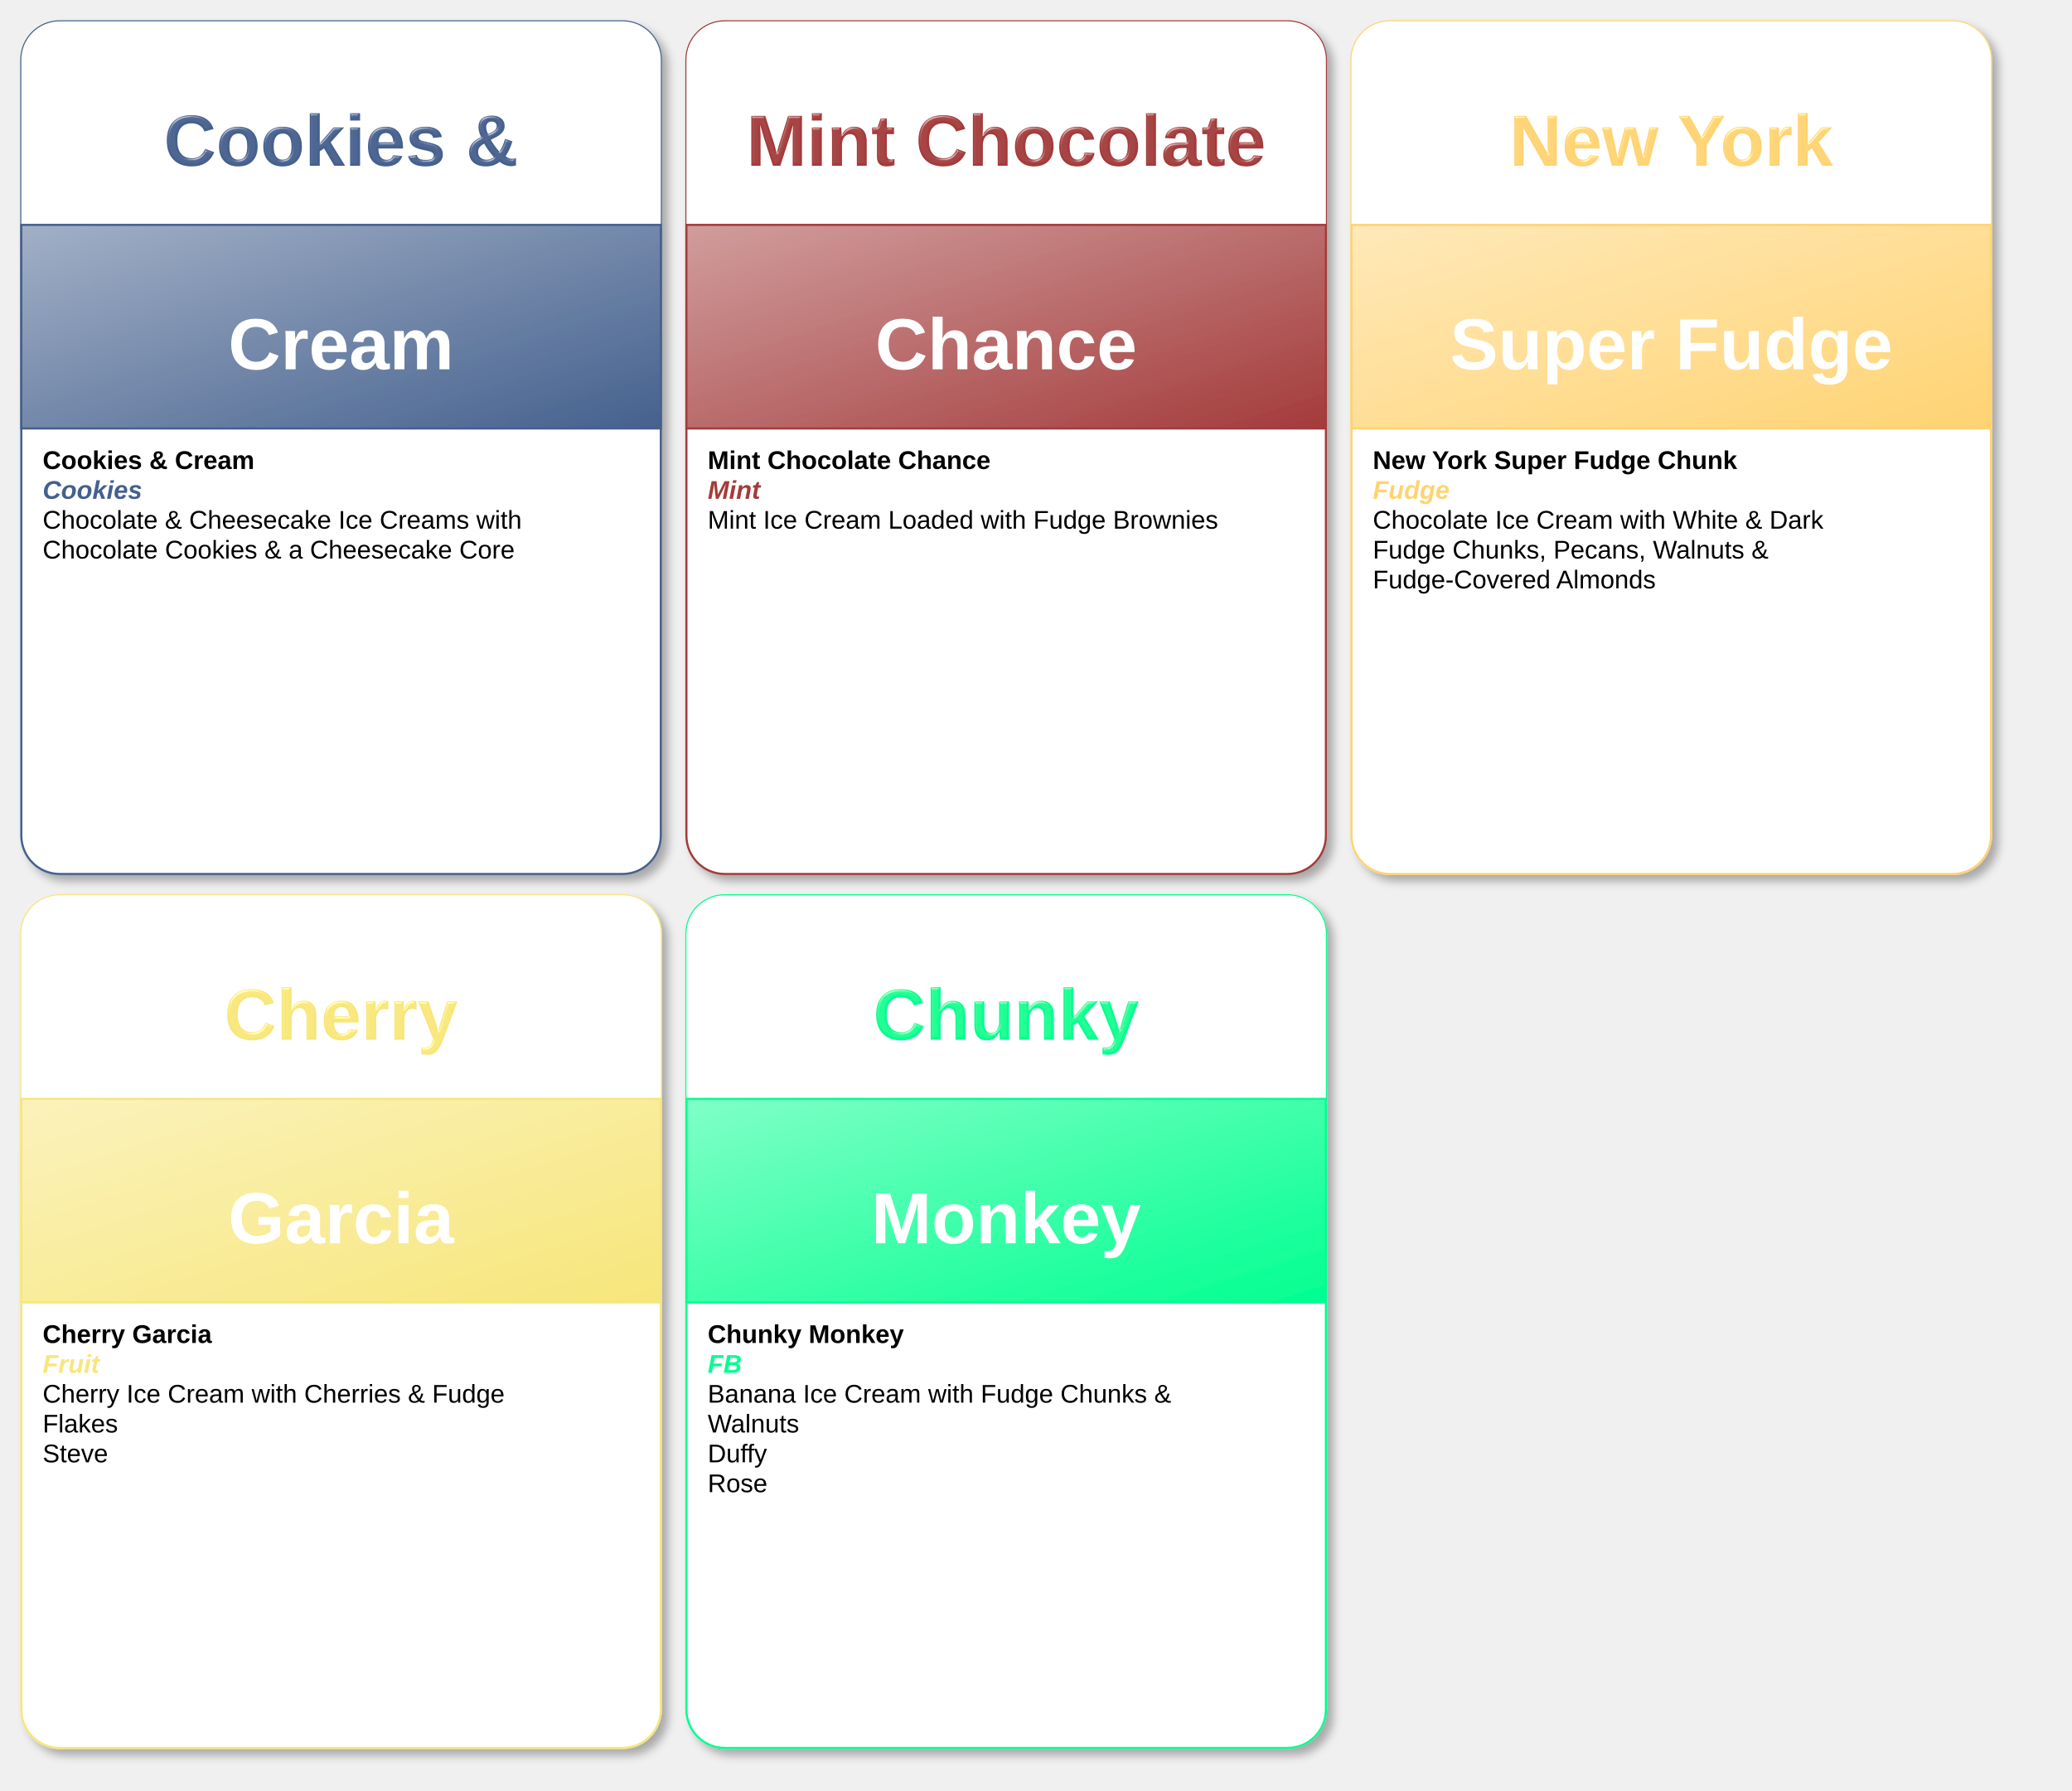
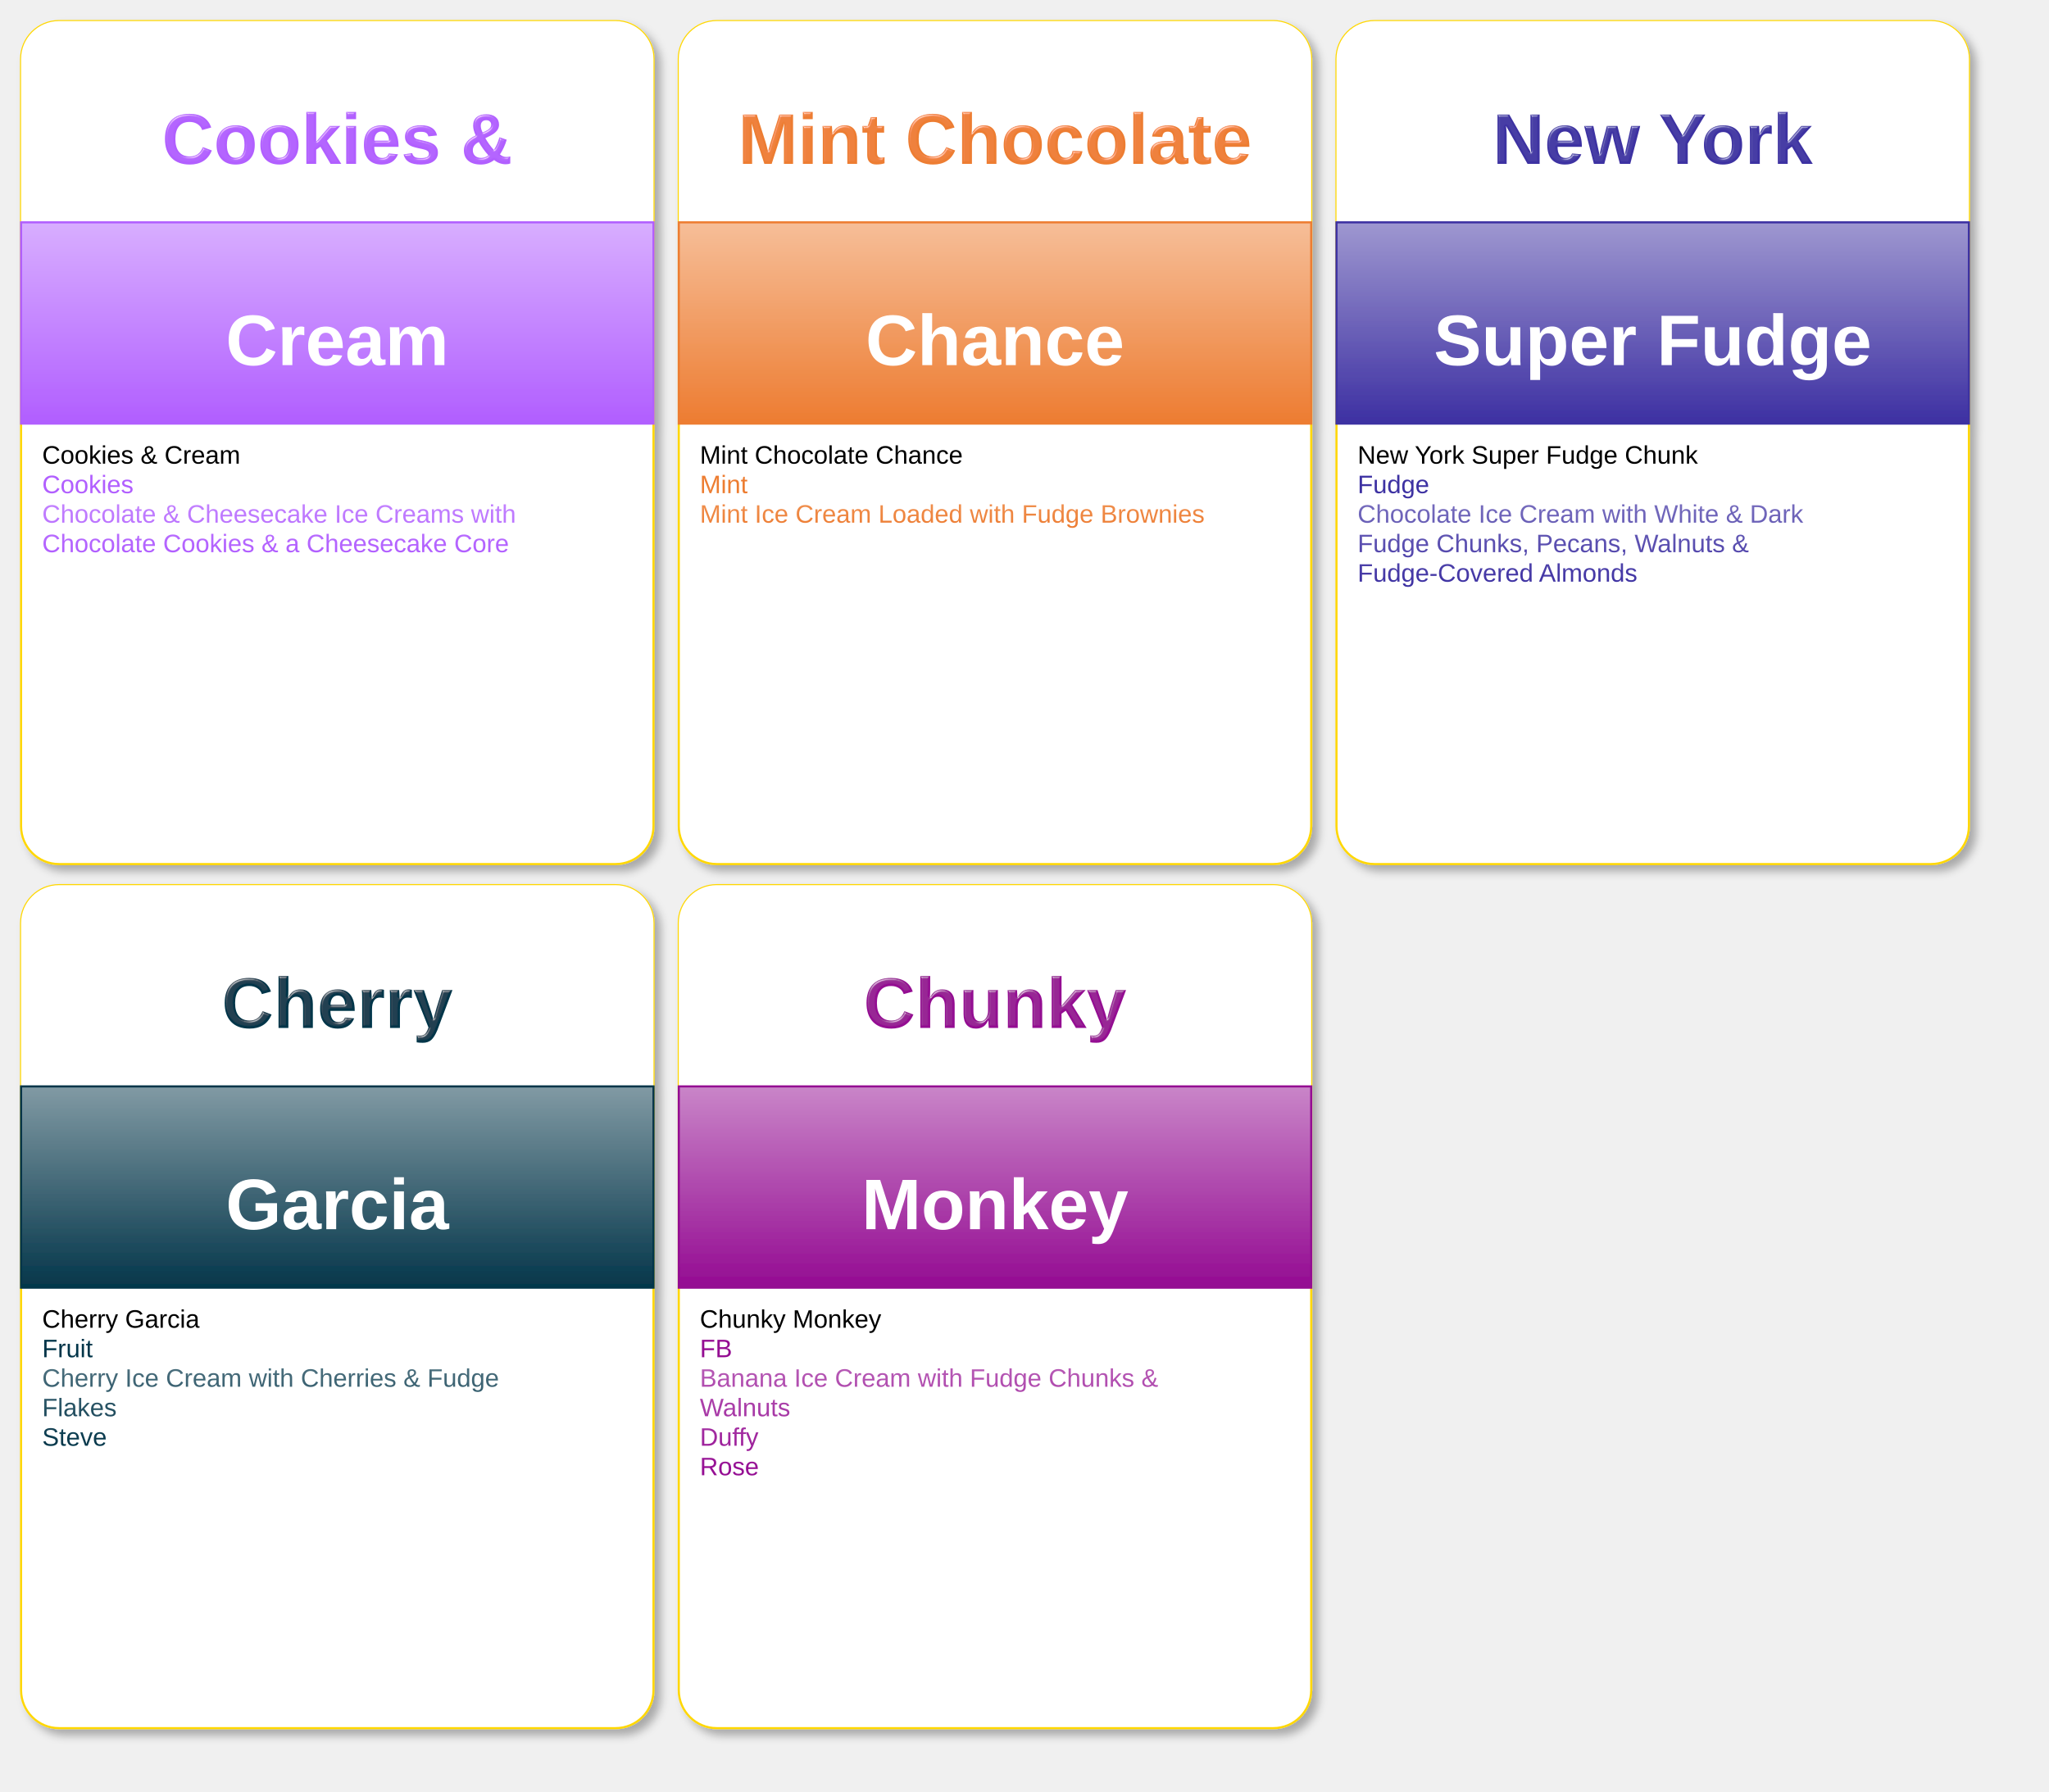
- <svg xmlns="http://www.w3.org/2000/svg" xmlns:xlink="http://www.w3.org/1999/xlink" width="680.4" height="588.0" viewBox="0 0 680.4 588.0">
+ <svg xmlns="http://www.w3.org/2000/svg" xmlns:xlink="http://www.w3.org/1999/xlink" width="972.0" height="850.0" viewBox="0 0 972.0 850.0" id="dc5717a5-baa0-4d5e-9288-0a95e77b8e6e">
  <defs>
-     <filter id="Bevel" filterUnits="objectBoundingBox" x="-10%" y="-10%" width="150%" height="150%">
-       <feGaussianBlur in="SourceAlpha" stdDeviation="3" result="blur" />
-       <feSpecularLighting in="blur" surfaceScale="5" specularConstant="0.5" specularExponent="10" result="specOut" lighting-color="white">
-         <fePointLight x="-5000" y="-10000" z="20000" />
-       </feSpecularLighting>
-       <feComposite in="specOut" in2="SourceAlpha" operator="in" result="specOut2" />
-       <feComposite in="SourceGraphic" in2="specOut2" operator="arithmetic" k1="0" k2="1" k3="1" k4="0" result="litPaint" />
-     </filter>
    <filter id="Bevel2" filterUnits="objectBoundingBox" x="-10%" y="-10%" width="150%" height="150%">
      <feGaussianBlur in="SourceAlpha" stdDeviation="0.5" result="blur" />
      <feSpecularLighting in="blur" surfaceScale="5" specularConstant="0.5" specularExponent="10" result="specOut" lighting-color="white">
        <fePointLight x="-5000" y="-10000" z="0000" />
      </feSpecularLighting>
      <feComposite in="specOut" in2="SourceAlpha" operator="in" result="specOut2" />
      <feComposite in="SourceGraphic" in2="specOut2" operator="arithmetic" k1="0" k2="1" k3="1" k4="0" result="litPaint" />
    </filter>
-     <linearGradient id="ID83b695a9-4234-4312-b807-22e80e46edd1" x2="1" y2="1">
-       <stop class="stop1" offset="0%" stop-color="#a2b0c6" />
-       <stop class="stop2" offset="50%" stop-color="#7388aa" />
-       <stop class="stop3" offset="100%" stop-color="#45618E" />
-     </linearGradient>
-     <linearGradient id="IDac3a49a1-9cc7-49a5-a86c-678cc9b755be" x2="1" y2="1">
-       <stop class="stop1" offset="0%" stop-color="#d19d9d" />
-       <stop class="stop2" offset="50%" stop-color="#ba6c6c" />
-       <stop class="stop3" offset="100%" stop-color="#A43B3B" />
-     </linearGradient>
-     <linearGradient id="IDbefa65bc-f945-4221-bde4-4aec4f56e9ec" x2="1" y2="1">
-       <stop class="stop1" offset="0%" stop-color="#ffe9b9" />
-       <stop class="stop2" offset="50%" stop-color="#ffde96" />
-       <stop class="stop3" offset="100%" stop-color="#FFD373" />
-     </linearGradient>
-     <linearGradient id="IDa55fdfb3-64d1-44c8-a960-3b1621119d43" x2="1" y2="1">
-       <stop class="stop1" offset="0%" stop-color="#fbf2bc" />
-       <stop class="stop2" offset="50%" stop-color="#f9ec9b" />
-       <stop class="stop3" offset="100%" stop-color="#F7E67A" />
-     </linearGradient>
-     <linearGradient id="IDe36bd0fe-6c42-498b-ad64-fb4ffce23dc1" x2="1" y2="1">
-       <stop class="stop1" offset="0%" stop-color="#80ffc7" />
-       <stop class="stop2" offset="50%" stop-color="#40ffab" />
-       <stop class="stop3" offset="100%" stop-color="#01FF90" />
+     <filter id="buttonBlur">
+       <feGaussianBlur in="SourceAlpha" stdDeviation="2" result="blur" />
+       <feOffset in="blur" dy="2" result="offsetBlur" />
+       <feMerge>
+         <feMergeNode in="offsetBlur" />
+         <feMergeNode in="SourceGraphic" />
+       </feMerge>
+     </filter>
+     <linearGradient id="overlayGrad" gradientUnits="userSpaceOnUse" x1="95" y1="-20" x2="95" y2="70">
+       <stop offset="0" stop-color="#000000" stop-opacity="0.5" />
+       <stop offset="1" stop-color="#000000" stop-opacity="0" />
+     </linearGradient>
+     <filter id="topshineBlur">
+       <feGaussianBlur stdDeviation="0.93" />
+     </filter>
+     <linearGradient id="topshineGrad" gradientUnits="userSpaceOnUse" x1="95" y1="0" x2="95" y2="40">
+       <stop offset="0" stop-color="#ffffff" stop-opacity="1" />
+       <stop offset="1" stop-color="#ffffff" stop-opacity="0" />
+     </linearGradient>
+     <filter id="bottomshine">
+       <feGaussianBlur stdDeviation="0.95" />
+     </filter>
+     <filter id="Bevel2" filterUnits="objectBoundingBox" x="-10%" y="-10%" width="150%" height="150%">
+       <feGaussianBlur in="SourceAlpha" stdDeviation="0.5" result="blur" />
+       <feSpecularLighting in="blur" surfaceScale="5" specularConstant="0.5" specularExponent="10" result="specOut" lighting-color="white">
+         <fePointLight x="-5000" y="-10000" z="0000" />
+       </feSpecularLighting>
+       <feComposite in="specOut" in2="SourceAlpha" operator="in" result="specOut2" />
+       <feComposite in="SourceGraphic" in2="specOut2" operator="arithmetic" k1="0" k2="1" k3="1" k4="0" result="litPaint" />
+     </filter>
+     <circle id="myCircle" cx="0" cy="0" r="60" class="card" stroke-width="1" />
+     <linearGradient x2="0%" y2="100%" id="btn_3d8cced0-2631-44e5-a983-0340a523acb8">
+       <stop stop-color="#d8aeff" stop-opacity="1" offset="0%" />
+       <stop stop-color="hsl(271.0,100.0%,68.4%)" stop-opacity="1" offset="100%" />
+     </linearGradient>
+     <linearGradient x2="0%" y2="100%" id="btn_1b721772-526d-40ab-a310-d6911c10ca19">
+       <stop stop-color="#f6be98" stop-opacity="1" offset="0%" />
+       <stop stop-color="hsl(24.0,83.9%,56.1%)" stop-opacity="1" offset="100%" />
+     </linearGradient>
+     <linearGradient x2="0%" y2="100%" id="btn_0827049f-014d-40e0-8b58-9909d9130ae9">
+       <stop stop-color="#9e97d0" stop-opacity="1" offset="0%" />
+       <stop stop-color="hsl(247.0,54.3%,41.2%)" stop-opacity="1" offset="100%" />
+     </linearGradient>
+     <linearGradient x2="0%" y2="100%" id="btn_f02e044f-8e06-4ba2-b165-46de6f0834d6">
+       <stop stop-color="#819aa4" stop-opacity="1" offset="0%" />
+       <stop stop-color="hsl(197.0,89.7%,15.3%)" stop-opacity="1" offset="100%" />
+     </linearGradient>
+     <linearGradient x2="0%" y2="100%" id="btn_0c470d69-c965-456f-9986-9264c01cfceb">
+       <stop stop-color="#c985c8" stop-opacity="1" offset="0%" />
+       <stop stop-color="hsl(301.0,86.2%,31.2%)" stop-opacity="1" offset="100%" />
    </linearGradient>
    <path id="outerBox" fill="#ffffff" d="M 0 18.0 A 18.0 18.0 0 0 1 18.0 0 L 282.0 0 A 18.0 18.0 0 0 1 300.0 18.0 L 300.0 382.0 A 18.0 18.0 0 0 1 282.0 400.0 L 18.0 400.0 A 18.0 18.0 0 0 1 0 382.0 Z">
            </path>
    <g id="topTextBox">
      <path fill="#ffffff" d="M 0 18.0 A 18.0 18.0 0 0 1 18.0 0 L 282.0 0 A 18.0 18.0 0 0 1 300.0 18.0 L 300.0 95.5 A 0.0 0.0 0 0 1 300.0 95.5 L 0.0 95.5 A 0.0 0.0 0 0 1 0 95.5 Z" />
    </g>
    <path id="bottomTextBox" d="M 0 0.0 A 0.0 0.0 0 0 1 0.0 0 L 300.0 0 A 0.0 0.0 0 0 1 300.0 0.0 L 300.0 95.5 A 0.0 0.0 0 0 1 300.0 95.5 L 0.0 95.5 A 0.0 0.0 0 0 1 0 95.5 Z" />
    <path id="singleBox" d="M 0 18.0 A 18.0 18.0 0 0 1 18.0 0 L 282.0 0 A 18.0 18.0 0 0 1 300.0 18.0 L 300.0 191.0 A 0.0 0.0 0 0 1 300.0 191.0 L 0.0 191.0 A 0.0 0.0 0 0 1 0 191.0 Z" />
-     <style>
-             .basecard {
-                 -webkit-filter: drop-shadow(3px 3px 2px rgba(0, 0, 0, .3));
-                 filter: drop-shadow(3px 3px 2px rgba(0, 0, 0, .3));
+     <style>.glass:after, .glass:before {
+             content: "";
+             display: block;
+             position: absolute
+         }
+ 
+         .glass {
+             overflow: hidden;
+             color: #fff;
+             text-shadow: 0 1px 2px rgba(0, 0, 0, .7);
+             background-image: radial-gradient(circle at center, rgba(0, 167, 225, .25), rgba(0, 110, 149, .5));
+             box-shadow: 0 5px 10px rgba(0, 0, 0, .75), inset 0 0 0 2px rgba(0, 0, 0, .3), inset 0 -6px 6px -3px rgba(0, 129, 174, .2);
+             position: relative
+         }
+ 
+         .glass:after {
+             background: rgba(0, 167, 225, .2);
+             z-index: 0;
+             height: 100%;
+             width: 100%;
+             top: 0;
+             left: 0;
+             backdrop-filter: blur(3px) saturate(400%);
+             -webkit-backdrop-filter: blur(3px) saturate(400%)
+         }
+ 
+         .glass:before {
+             width: calc(100% - 4px);
+             height: 35px;
+             background-image: linear-gradient(rgba(255, 255, 255, .7), rgba(255, 255, 255, 0));
+             top: 2px;
+             left: 2px;
+             border-radius: 30px 30px 200px 200px;
+             opacity: .7
+         }
+ 
+         .glass:hover {
+             text-shadow: 0 1px 2px rgba(0, 0, 0, .9)
+         }
+ 
+         .glass:hover:before {
+             opacity: 1
+         }
+ 
+         .glass:active {
+             text-shadow: 0 0 2px rgba(0, 0, 0, .9);
+             box-shadow: 0 3px 8px rgba(0, 0, 0, .75), inset 0 0 0 2px rgba(0, 0, 0, .3), inset 0 -6px 6px -3px rgba(0, 129, 174, .2)
+         }
+ 
+         .glass:active:before {
+             height: 25px
+         }
+ 
+         .raise {
+             pointer-events: bounding-box;
+             opacity: 1;
+             filter: drop-shadow(3px 5px 2px rgb(0 0 0 / 0.4));
+         }
+ 
+         .raise:hover {
+             stroke: gold;
+             stroke-width: 3px;
+             opacity: 0.9;
+         }
+ 
+         .basecard {
+             -webkit-filter: drop-shadow(3px 3px 2px rgba(0, 0, 0, .3));
+             filter: drop-shadow(3px 3px 2px rgba(0, 0, 0, .3));
+         }
+ 
+         .basecard:hover {
+             cursor: pointer;
+             stroke-width: 3;
+             stroke-dasharray: 8;
+         }
+ 
+         .btn_3d8cced0-2631-44e5-a983-0340a523acb8_cls {
+             fill: url(#btn_3d8cced0-2631-44e5-a983-0340a523acb8);
+         }
+ 
+         .btn_1b721772-526d-40ab-a310-d6911c10ca19_cls {
+             fill: url(#btn_1b721772-526d-40ab-a310-d6911c10ca19);
+         }
+ 
+         .btn_0827049f-014d-40e0-8b58-9909d9130ae9_cls {
+             fill: url(#btn_0827049f-014d-40e0-8b58-9909d9130ae9);
+         }
+ 
+         .btn_f02e044f-8e06-4ba2-b165-46de6f0834d6_cls {
+             fill: url(#btn_f02e044f-8e06-4ba2-b165-46de6f0834d6);
+         }
+ 
+         .btn_0c470d69-c965-456f-9986-9264c01cfceb_cls {
+             fill: url(#btn_0c470d69-c965-456f-9986-9264c01cfceb);
+         }
+ 
+         .shape {
+             stroke: black;
+         }
+ 
+         .mybox:hover {
+             -webkit-animation: 0.5s draw linear forwards;
+             animation: 0.5s draw linear forwards;
+         }
+ 
+         @keyframes draw {
+             0% {
+                 stroke-dasharray: 140 540;
+                 stroke-dashoffset: -474;
+                 stroke-width: 3px;
            }
- 
-             .basecard:hover {
-                 cursor: pointer;
-                 stroke-width: 3;
-                 stroke-dasharray: 8;
+             100% {
+                 stroke-dasharray: 760;
+                 stroke-dashoffset: 0;
+                 stroke-width: 5px;
            }
- 
-             .ID83b695a9-4234-4312-b807-22e80e46edd1_cls {
-                 fill: url(#ID83b695a9-4234-4312-b807-22e80e46edd1);
-             }
- 
-             .IDac3a49a1-9cc7-49a5-a86c-678cc9b755be_cls {
-                 fill: url(#IDac3a49a1-9cc7-49a5-a86c-678cc9b755be);
-             }
- 
-             .IDbefa65bc-f945-4221-bde4-4aec4f56e9ec_cls {
-                 fill: url(#IDbefa65bc-f945-4221-bde4-4aec4f56e9ec);
-             }
- 
-             .IDa55fdfb3-64d1-44c8-a960-3b1621119d43_cls {
-                 fill: url(#IDa55fdfb3-64d1-44c8-a960-3b1621119d43);
-             }
- 
-             .IDe36bd0fe-6c42-498b-ad64-fb4ffce23dc1_cls {
-                 fill: url(#IDe36bd0fe-6c42-498b-ad64-fb4ffce23dc1);
-             }
- 
-         </style>
+         }
+ 
+         .linkText {
+             fill: #000000;
+             font-size: 15px;
+             font-family: "Inter var", system-ui, "Helvetica Neue", Helvetica, Arial, sans-serif;
+             font-weight: normal;
+             cursor: pointer;
+         }
+ 
+         .linkText:hover {
+             fill: #ea0606;
+             border: #d2ddec solid;
+         }
+ 
+         .linkTextDark {
+             fill: #fcfcfc;
+             font-size: 15px;
+             font-family: "Inter var", system-ui, "Helvetica Neue", Helvetica, Arial, sans-serif;
+             font-weight: normal;
+             cursor: pointer;
+         }
+ 
+         .linkText:hover {
+             fill: #ea0606;
+             border: #d2ddec solid;
+         }</style>
  </defs>
-   <g transform="scale(0.7)">
-     <a xlink:href="https://www.apple.com" href="https://www.apple.com" target="_blank" style="text-decoration: none;">
-       <g transform="translate(10,10)" class="basecard btnclass1">
-         <use xlink:href="#outerBox" stroke="#45618E">
-                     </use>
-         <use xlink:href="#topTextBox" />
-         <text text-anchor="middle" x="150" y="67.75" filter="url(#Bevel2)" style="fill: #45618E; font: bold 34px Arial, Helvetica, sans-serif;">Cookies &amp;
-                 </text>
-         <g transform="translate(0,95.5)">
-           <use xlink:href="#bottomTextBox" stroke="#45618E" fill="url(#ID83b695a9-4234-4312-b807-22e80e46edd1)" />
-           <text text-anchor="middle" x="150" y="67.75" filter="url(#Bevel2)" style="fill: #ffffff; font: bold 34px Arial, Helvetica, sans-serif;">Cream
-                     </text>
-         </g>
-         <g transform="translate(0,190)" class="title">
-           <text x="10" y="20" style="font: 12px Arial, Helvetica, sans-serif;">
-             <tspan font-weight="bold">Cookies &amp; Cream</tspan>
-             <tspan x="10" dy="14" font-style="italic" font-weight="bold" fill="#45618E">Cookies</tspan>
-             <tspan x="10" dy="14">Chocolate &amp; Cheesecake Ice Creams with</tspan>
-             <tspan x="10" dy="14">Chocolate Cookies &amp; a Cheesecake Core</tspan>
-             <tspan x="10" dy="14" />
-           </text>
-         </g>
-       </g>
-     </a>
-     <a xlink:href="https://www.google.com" href="https://www.google.com" target="_blank" style="text-decoration: none;">
-       <g transform="translate(322,10)" class="basecard btnclass1">
-         <use xlink:href="#outerBox" stroke="#A43B3B">
-                     </use>
-         <use xlink:href="#topTextBox" />
-         <text text-anchor="middle" x="150" y="67.75" filter="url(#Bevel2)" style="fill: #A43B3B; font: bold 34px Arial, Helvetica, sans-serif;">Mint Chocolate
-                 </text>
-         <g transform="translate(0,95.5)">
-           <use xlink:href="#bottomTextBox" stroke="#A43B3B" fill="url(#IDac3a49a1-9cc7-49a5-a86c-678cc9b755be)" />
-           <text text-anchor="middle" x="150" y="67.75" filter="url(#Bevel2)" style="fill: #ffffff; font: bold 34px Arial, Helvetica, sans-serif;">Chance
-                     </text>
-         </g>
-         <g transform="translate(0,190)" class="title">
-           <text x="10" y="20" style="font: 12px Arial, Helvetica, sans-serif;">
-             <tspan font-weight="bold">Mint Chocolate Chance</tspan>
-             <tspan x="10" dy="14" font-style="italic" font-weight="bold" fill="#A43B3B">Mint</tspan>
-             <tspan x="10" dy="14">Mint Ice Cream Loaded with Fudge Brownies</tspan>
-             <tspan x="10" dy="14" />
-           </text>
-         </g>
-       </g>
-     </a>
-     <a xlink:href="https://www.microsoft.com" href="https://www.microsoft.com" target="_blank" style="text-decoration: none;">
-       <g transform="translate(634,10)" class="basecard btnclass2">
-         <use xlink:href="#outerBox" stroke="#FFD373">
-                     </use>
-         <use xlink:href="#topTextBox" />
-         <text text-anchor="middle" x="150" y="67.75" filter="url(#Bevel2)" style="fill: #FFD373; font: bold 34px Arial, Helvetica, sans-serif;">New York
-                 </text>
-         <g transform="translate(0,95.5)">
-           <use xlink:href="#bottomTextBox" stroke="#FFD373" fill="url(#IDbefa65bc-f945-4221-bde4-4aec4f56e9ec)" />
-           <text text-anchor="middle" x="150" y="67.75" filter="url(#Bevel2)" style="fill: #ffffff; font: bold 34px Arial, Helvetica, sans-serif;">Super Fudge
-                     </text>
-         </g>
-         <g transform="translate(0,190)" class="title">
-           <text x="10" y="20" style="font: 12px Arial, Helvetica, sans-serif;">
-             <tspan font-weight="bold">New York Super Fudge Chunk</tspan>
-             <tspan x="10" dy="14" font-style="italic" font-weight="bold" fill="#FFD373">Fudge</tspan>
-             <tspan x="10" dy="14">Chocolate Ice Cream with White &amp; Dark</tspan>
-             <tspan x="10" dy="14">Fudge Chunks, Pecans, Walnuts &amp;</tspan>
-             <tspan x="10" dy="14">Fudge-Covered Almonds</tspan>
-             <tspan x="10" dy="14" />
-           </text>
-         </g>
-       </g>
-     </a>
-     <a xlink:href="https://www.amazon.com" href="https://www.amazon.com" target="_blank" style="text-decoration: none;">
-       <g transform="translate(10,420)" class="basecard btnclass1">
-         <use xlink:href="#outerBox" stroke="#F7E67A">
-                     </use>
-         <use xlink:href="#topTextBox" />
-         <text text-anchor="middle" x="150" y="67.75" filter="url(#Bevel2)" style="fill: #F7E67A; font: bold 34px Arial, Helvetica, sans-serif;">Cherry
-                 </text>
-         <g transform="translate(0,95.5)">
-           <use xlink:href="#bottomTextBox" stroke="#F7E67A" fill="url(#IDa55fdfb3-64d1-44c8-a960-3b1621119d43)" />
-           <text text-anchor="middle" x="150" y="67.75" filter="url(#Bevel2)" style="fill: #ffffff; font: bold 34px Arial, Helvetica, sans-serif;">Garcia
-                     </text>
-         </g>
-         <g transform="translate(0,190)" class="title">
-           <text x="10" y="20" style="font: 12px Arial, Helvetica, sans-serif;">
-             <tspan font-weight="bold">Cherry Garcia</tspan>
-             <tspan x="10" dy="14" font-style="italic" font-weight="bold" fill="#F7E67A">Fruit</tspan>
-             <tspan x="10" dy="14">Cherry Ice Cream with Cherries &amp; Fudge</tspan>
-             <tspan x="10" dy="14">Flakes</tspan>
-             <tspan x="10" dy="14">Steve</tspan>
-             <tspan x="10" dy="14" />
-           </text>
-         </g>
-       </g>
-     </a>
-     <a xlink:href="https://www.facebook.com" href="https://www.facebook.com" target="_blank" style="text-decoration: none;">
-       <g transform="translate(322,420)" class="basecard btnclass1">
-         <use xlink:href="#outerBox" stroke="#01FF90">
-                     </use>
-         <use xlink:href="#topTextBox" />
-         <text text-anchor="middle" x="150" y="67.75" filter="url(#Bevel2)" style="fill: #01FF90; font: bold 34px Arial, Helvetica, sans-serif;">Chunky
-                 </text>
-         <g transform="translate(0,95.5)">
-           <use xlink:href="#bottomTextBox" stroke="#01FF90" fill="url(#IDe36bd0fe-6c42-498b-ad64-fb4ffce23dc1)" />
-           <text text-anchor="middle" x="150" y="67.75" filter="url(#Bevel2)" style="fill: #ffffff; font: bold 34px Arial, Helvetica, sans-serif;">Monkey
-                     </text>
-         </g>
-         <g transform="translate(0,190)" class="title">
-           <text x="10" y="20" style="font: 12px Arial, Helvetica, sans-serif;">
-             <tspan font-weight="bold">Chunky Monkey</tspan>
-             <tspan x="10" dy="14" font-style="italic" font-weight="bold" fill="#01FF90">FB</tspan>
-             <tspan x="10" dy="14">Banana Ice Cream with Fudge Chunks &amp;</tspan>
-             <tspan x="10" dy="14">Walnuts</tspan>
-             <tspan x="10" dy="14">Duffy</tspan>
-             <tspan x="10" dy="14">Rose</tspan>
-             <tspan x="10" dy="14" />
+   <g transform="scale(1.0)">
+     <a xlink:href="https://www.apple.com" href="https://www.apple.com" target="_top" style="text-decoration: none;">
+       <g transform="translate(10,10)" class="basecard btn_3d8cced0-2631-44e5-a983-0340a523acb8_cls">
+         <use xlink:href="#outerBox" stroke="gold">
+                     </use>
+         <use xlink:href="#topTextBox" />
+         <text text-anchor="middle" x="150" y="67.75" filter="url(#Bevel2)" style="fill: #B15EFF; font-weight: bold; font-family: Arial, Helvetica, sans-serif;font-size: 34px;">
+                     Cookies &amp;
+                 </text>
+         <g transform="translate(0,95.5)">
+           <use xlink:href="#bottomTextBox" stroke="#B15EFF" fill="url(#btn_3d8cced0-2631-44e5-a983-0340a523acb8)" />
+           <text text-anchor="middle" x="150" y="67.75" filter="url(#Bevel2)" style="fill: #ffffff; font-weight: bold; font-family: Arial, Helvetica, sans-serif;font-size: 34px;">
+                         Cream
+                     </text>
+         </g>
+         <g transform="translate(0,190)" class="title">
+           <text x="10" y="20" style="font-family: Arial, Helvetica, sans-serif;font-size:12px;">
+             <tspan style="font-family: Arial, Helvetica, sans-serif; font-size: 12px; fill: #000000; letter-spacing: normal;">
+                             Cookies &amp; Cream
+                         </tspan>
+             <tspan x="10" dy="14" style="null" fill="#B15EFF">Cookies</tspan>
+             <tspan x="10" dy="14" style="null">Chocolate &amp; Cheesecake Ice Creams with</tspan>
+             <tspan x="10" dy="14" style="null">Chocolate Cookies &amp; a Cheesecake Core</tspan>
+           </text>
+         </g>
+       </g>
+     </a>
+     <a xlink:href="https://www.google.com" href="https://www.google.com" target="_top" style="text-decoration: none;">
+       <g transform="translate(322,10)" class="basecard btn_1b721772-526d-40ab-a310-d6911c10ca19_cls">
+         <use xlink:href="#outerBox" stroke="gold">
+                     </use>
+         <use xlink:href="#topTextBox" />
+         <text text-anchor="middle" x="150" y="67.75" filter="url(#Bevel2)" style="fill: #ED7D31; font-weight: bold; font-family: Arial, Helvetica, sans-serif;font-size: 34px;">
+                     Mint Chocolate
+                 </text>
+         <g transform="translate(0,95.5)">
+           <use xlink:href="#bottomTextBox" stroke="#ED7D31" fill="url(#btn_1b721772-526d-40ab-a310-d6911c10ca19)" />
+           <text text-anchor="middle" x="150" y="67.75" filter="url(#Bevel2)" style="fill: #ffffff; font-weight: bold; font-family: Arial, Helvetica, sans-serif;font-size: 34px;">
+                         Chance
+                     </text>
+         </g>
+         <g transform="translate(0,190)" class="title">
+           <text x="10" y="20" style="font-family: Arial, Helvetica, sans-serif;font-size:12px;">
+             <tspan style="font-family: Arial, Helvetica, sans-serif; font-size: 12px; fill: #000000; letter-spacing: normal;">
+                             Mint Chocolate Chance
+                         </tspan>
+             <tspan x="10" dy="14" style="null" fill="#ED7D31">Mint</tspan>
+             <tspan x="10" dy="14" style="null">Mint Ice Cream Loaded with Fudge Brownies</tspan>
+           </text>
+         </g>
+       </g>
+     </a>
+     <a xlink:href="https://www.microsoft.com" href="https://www.microsoft.com" target="_top" style="text-decoration: none;">
+       <g transform="translate(634,10)" class="basecard btn_0827049f-014d-40e0-8b58-9909d9130ae9_cls">
+         <use xlink:href="#outerBox" stroke="gold">
+                     </use>
+         <use xlink:href="#topTextBox" />
+         <text text-anchor="middle" x="150" y="67.75" filter="url(#Bevel2)" style="fill: #3D30A2; font-weight: bold; font-family: Arial, Helvetica, sans-serif;font-size: 34px;">
+                     New York
+                 </text>
+         <g transform="translate(0,95.5)">
+           <use xlink:href="#bottomTextBox" stroke="#3D30A2" fill="url(#btn_0827049f-014d-40e0-8b58-9909d9130ae9)" />
+           <text text-anchor="middle" x="150" y="67.75" filter="url(#Bevel2)" style="fill: #ffffff; font-weight: bold; font-family: Arial, Helvetica, sans-serif;font-size: 34px;">
+                         Super Fudge
+                     </text>
+         </g>
+         <g transform="translate(0,190)" class="title">
+           <text x="10" y="20" style="font-family: Arial, Helvetica, sans-serif;font-size:12px;">
+             <tspan style="font-family: Arial, Helvetica, sans-serif; font-size: 12px; fill: #000000; letter-spacing: normal;">
+                             New York Super Fudge Chunk
+                         </tspan>
+             <tspan x="10" dy="14" style="null" fill="#3D30A2">Fudge</tspan>
+             <tspan x="10" dy="14" style="null">Chocolate Ice Cream with White &amp; Dark</tspan>
+             <tspan x="10" dy="14" style="null">Fudge Chunks, Pecans, Walnuts &amp;</tspan>
+             <tspan x="10" dy="14" style="null">Fudge-Covered Almonds</tspan>
+           </text>
+         </g>
+       </g>
+     </a>
+     <a xlink:href="https://www.amazon.com" href="https://www.amazon.com" target="_top" style="text-decoration: none;">
+       <g transform="translate(10,420)" class="basecard btn_f02e044f-8e06-4ba2-b165-46de6f0834d6_cls">
+         <use xlink:href="#outerBox" stroke="gold">
+                     </use>
+         <use xlink:href="#topTextBox" />
+         <text text-anchor="middle" x="150" y="67.75" filter="url(#Bevel2)" style="fill: #04364A; font-weight: bold; font-family: Arial, Helvetica, sans-serif;font-size: 34px;">
+                     Cherry
+                 </text>
+         <g transform="translate(0,95.5)">
+           <use xlink:href="#bottomTextBox" stroke="#04364A" fill="url(#btn_f02e044f-8e06-4ba2-b165-46de6f0834d6)" />
+           <text text-anchor="middle" x="150" y="67.75" filter="url(#Bevel2)" style="fill: #ffffff; font-weight: bold; font-family: Arial, Helvetica, sans-serif;font-size: 34px;">
+                         Garcia
+                     </text>
+         </g>
+         <g transform="translate(0,190)" class="title">
+           <text x="10" y="20" style="font-family: Arial, Helvetica, sans-serif;font-size:12px;">
+             <tspan style="font-family: Arial, Helvetica, sans-serif; font-size: 12px; fill: #000000; letter-spacing: normal;">
+                             Cherry Garcia
+                         </tspan>
+             <tspan x="10" dy="14" style="null" fill="#04364A">Fruit</tspan>
+             <tspan x="10" dy="14" style="null">Cherry Ice Cream with Cherries &amp; Fudge</tspan>
+             <tspan x="10" dy="14" style="null">Flakes</tspan>
+             <tspan x="10" dy="14" style="null">Steve</tspan>
+           </text>
+         </g>
+       </g>
+     </a>
+     <a xlink:href="https://www.facebook.com" href="https://www.facebook.com" target="_top" style="text-decoration: none;">
+       <g transform="translate(322,420)" class="basecard btn_0c470d69-c965-456f-9986-9264c01cfceb_cls">
+         <use xlink:href="#outerBox" stroke="gold">
+                     </use>
+         <use xlink:href="#topTextBox" />
+         <text text-anchor="middle" x="150" y="67.75" filter="url(#Bevel2)" style="fill: #940B92; font-weight: bold; font-family: Arial, Helvetica, sans-serif;font-size: 34px;">
+                     Chunky
+                 </text>
+         <g transform="translate(0,95.5)">
+           <use xlink:href="#bottomTextBox" stroke="#940B92" fill="url(#btn_0c470d69-c965-456f-9986-9264c01cfceb)" />
+           <text text-anchor="middle" x="150" y="67.75" filter="url(#Bevel2)" style="fill: #ffffff; font-weight: bold; font-family: Arial, Helvetica, sans-serif;font-size: 34px;">
+                         Monkey
+                     </text>
+         </g>
+         <g transform="translate(0,190)" class="title">
+           <text x="10" y="20" style="font-family: Arial, Helvetica, sans-serif;font-size:12px;">
+             <tspan style="font-family: Arial, Helvetica, sans-serif; font-size: 12px; fill: #000000; letter-spacing: normal;">
+                             Chunky Monkey
+                         </tspan>
+             <tspan x="10" dy="14" style="null" fill="#940B92">FB</tspan>
+             <tspan x="10" dy="14" style="null">Banana Ice Cream with Fudge Chunks &amp;</tspan>
+             <tspan x="10" dy="14" style="null">Walnuts</tspan>
+             <tspan x="10" dy="14" style="null">Duffy</tspan>
+             <tspan x="10" dy="14" style="null">Rose</tspan>
          </text>
        </g>
      </g>
    </a>
  </g>
</svg>
